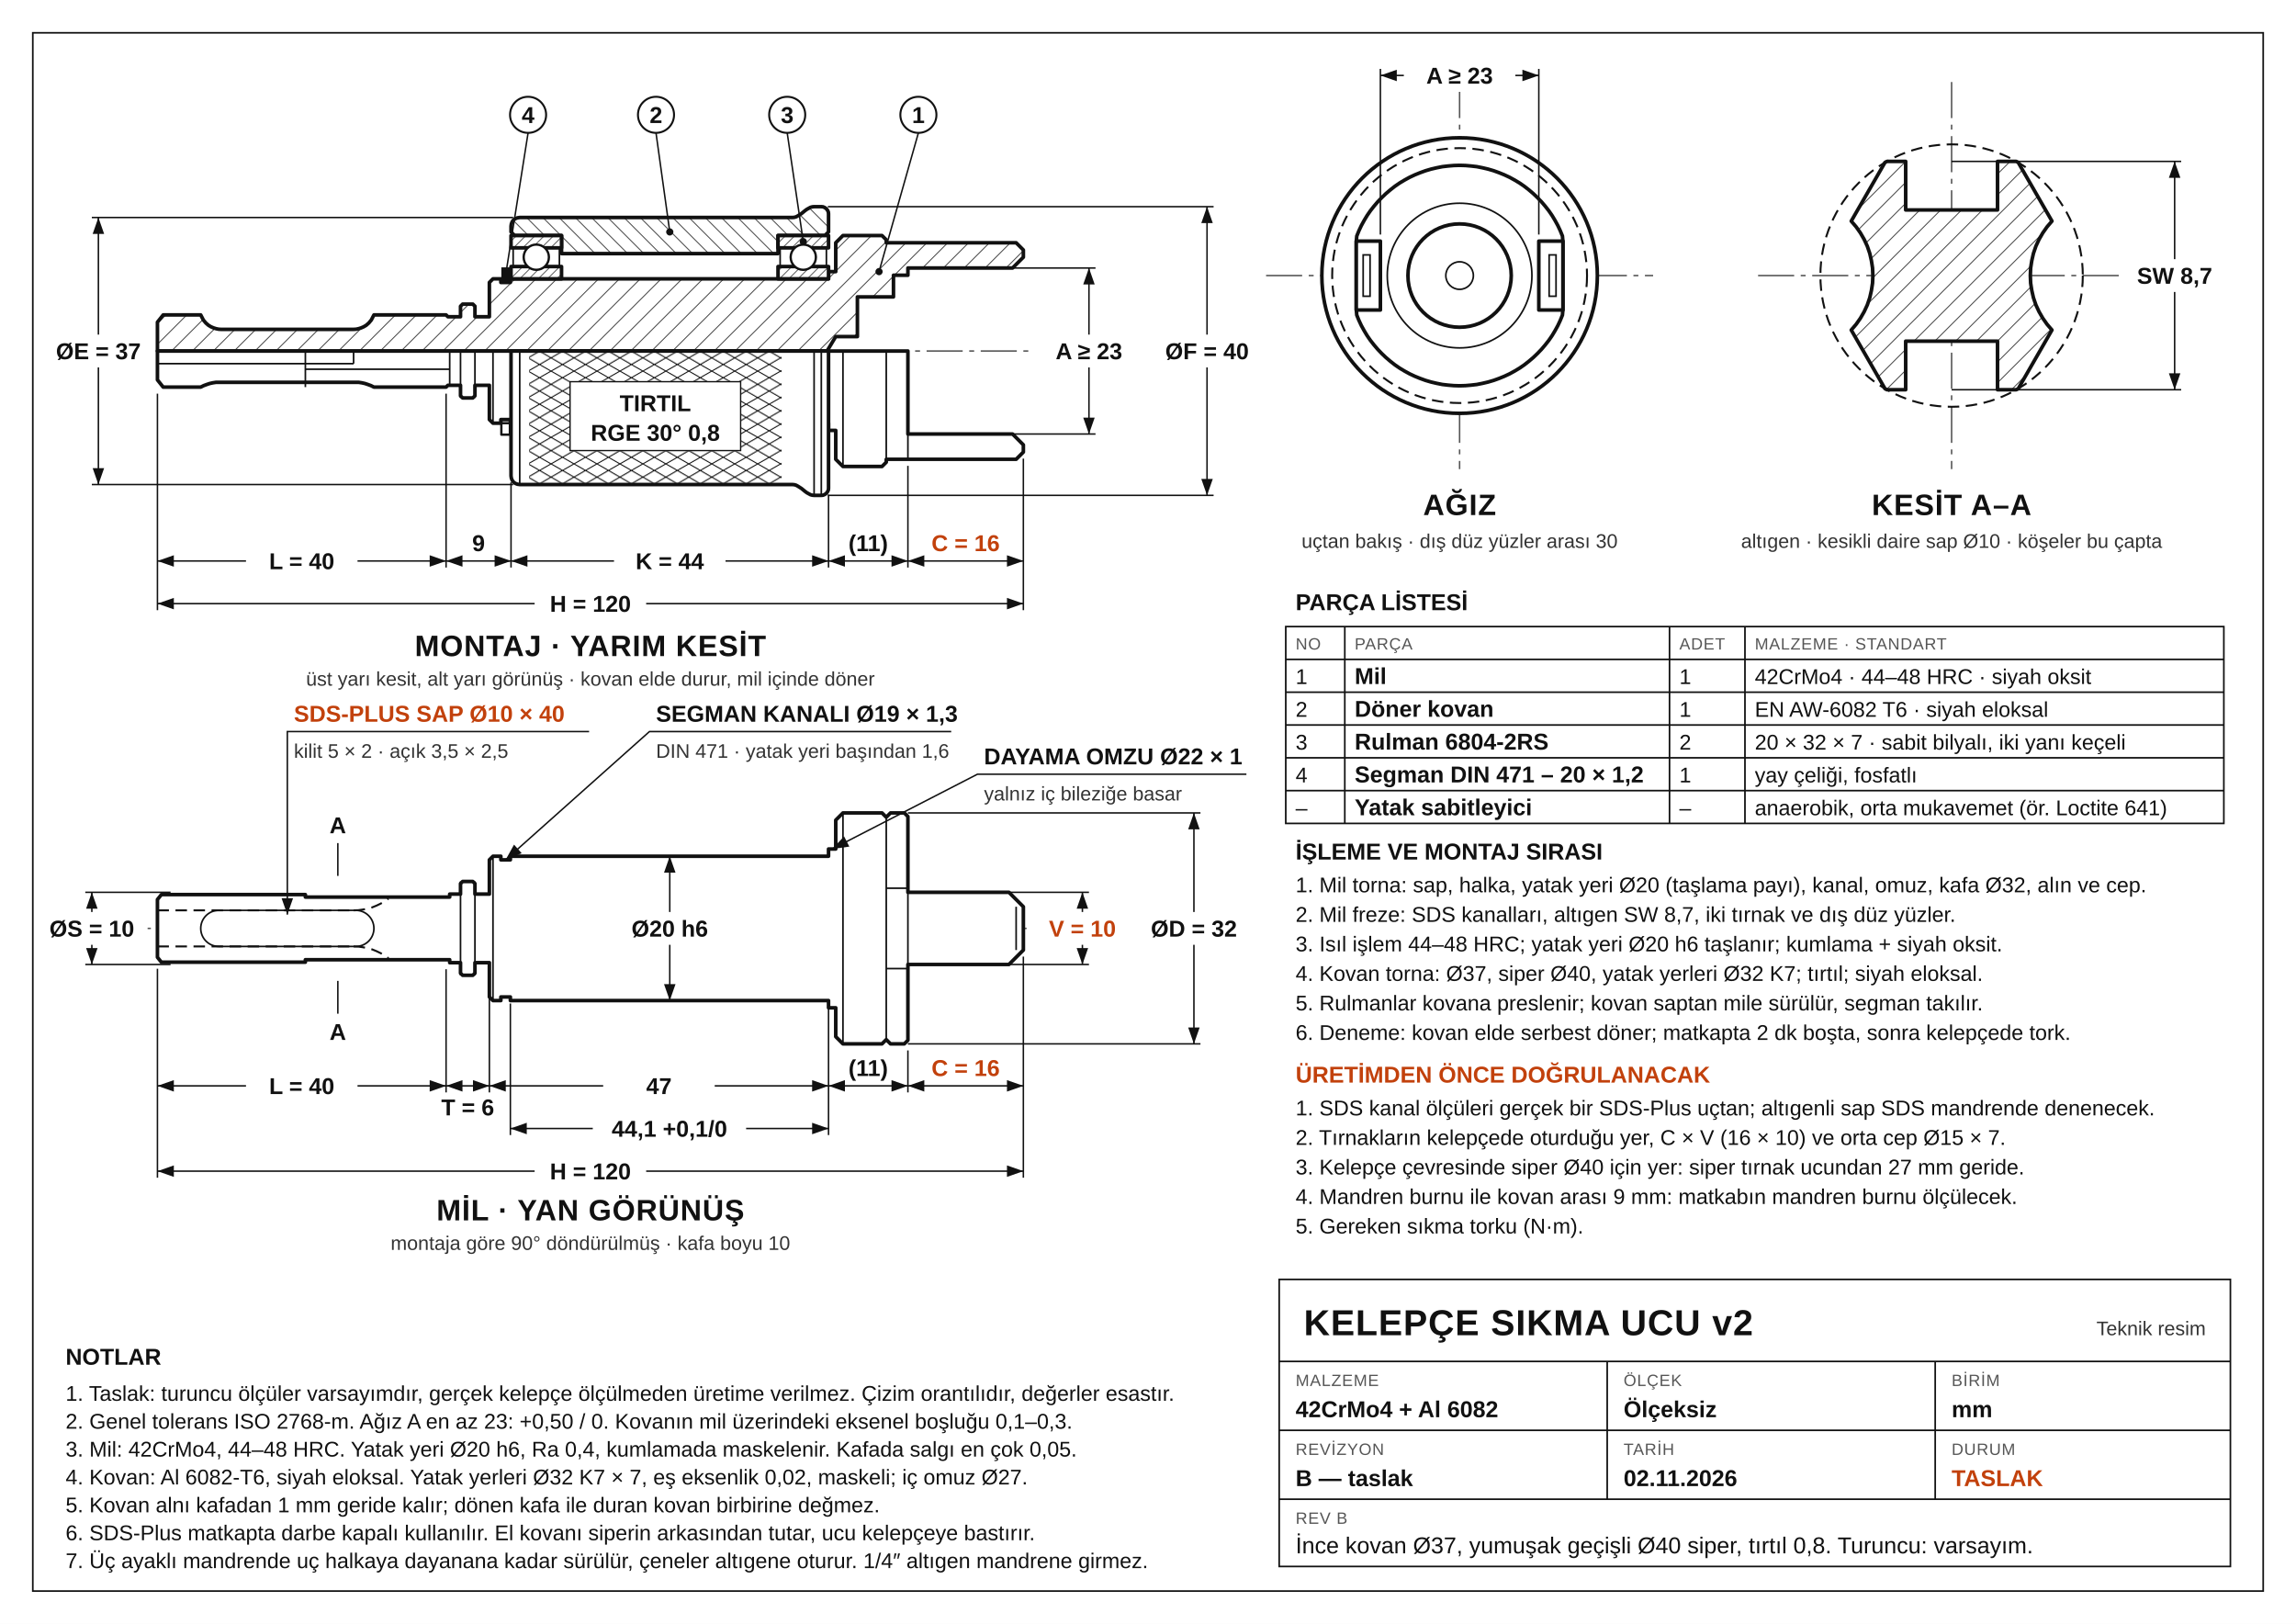
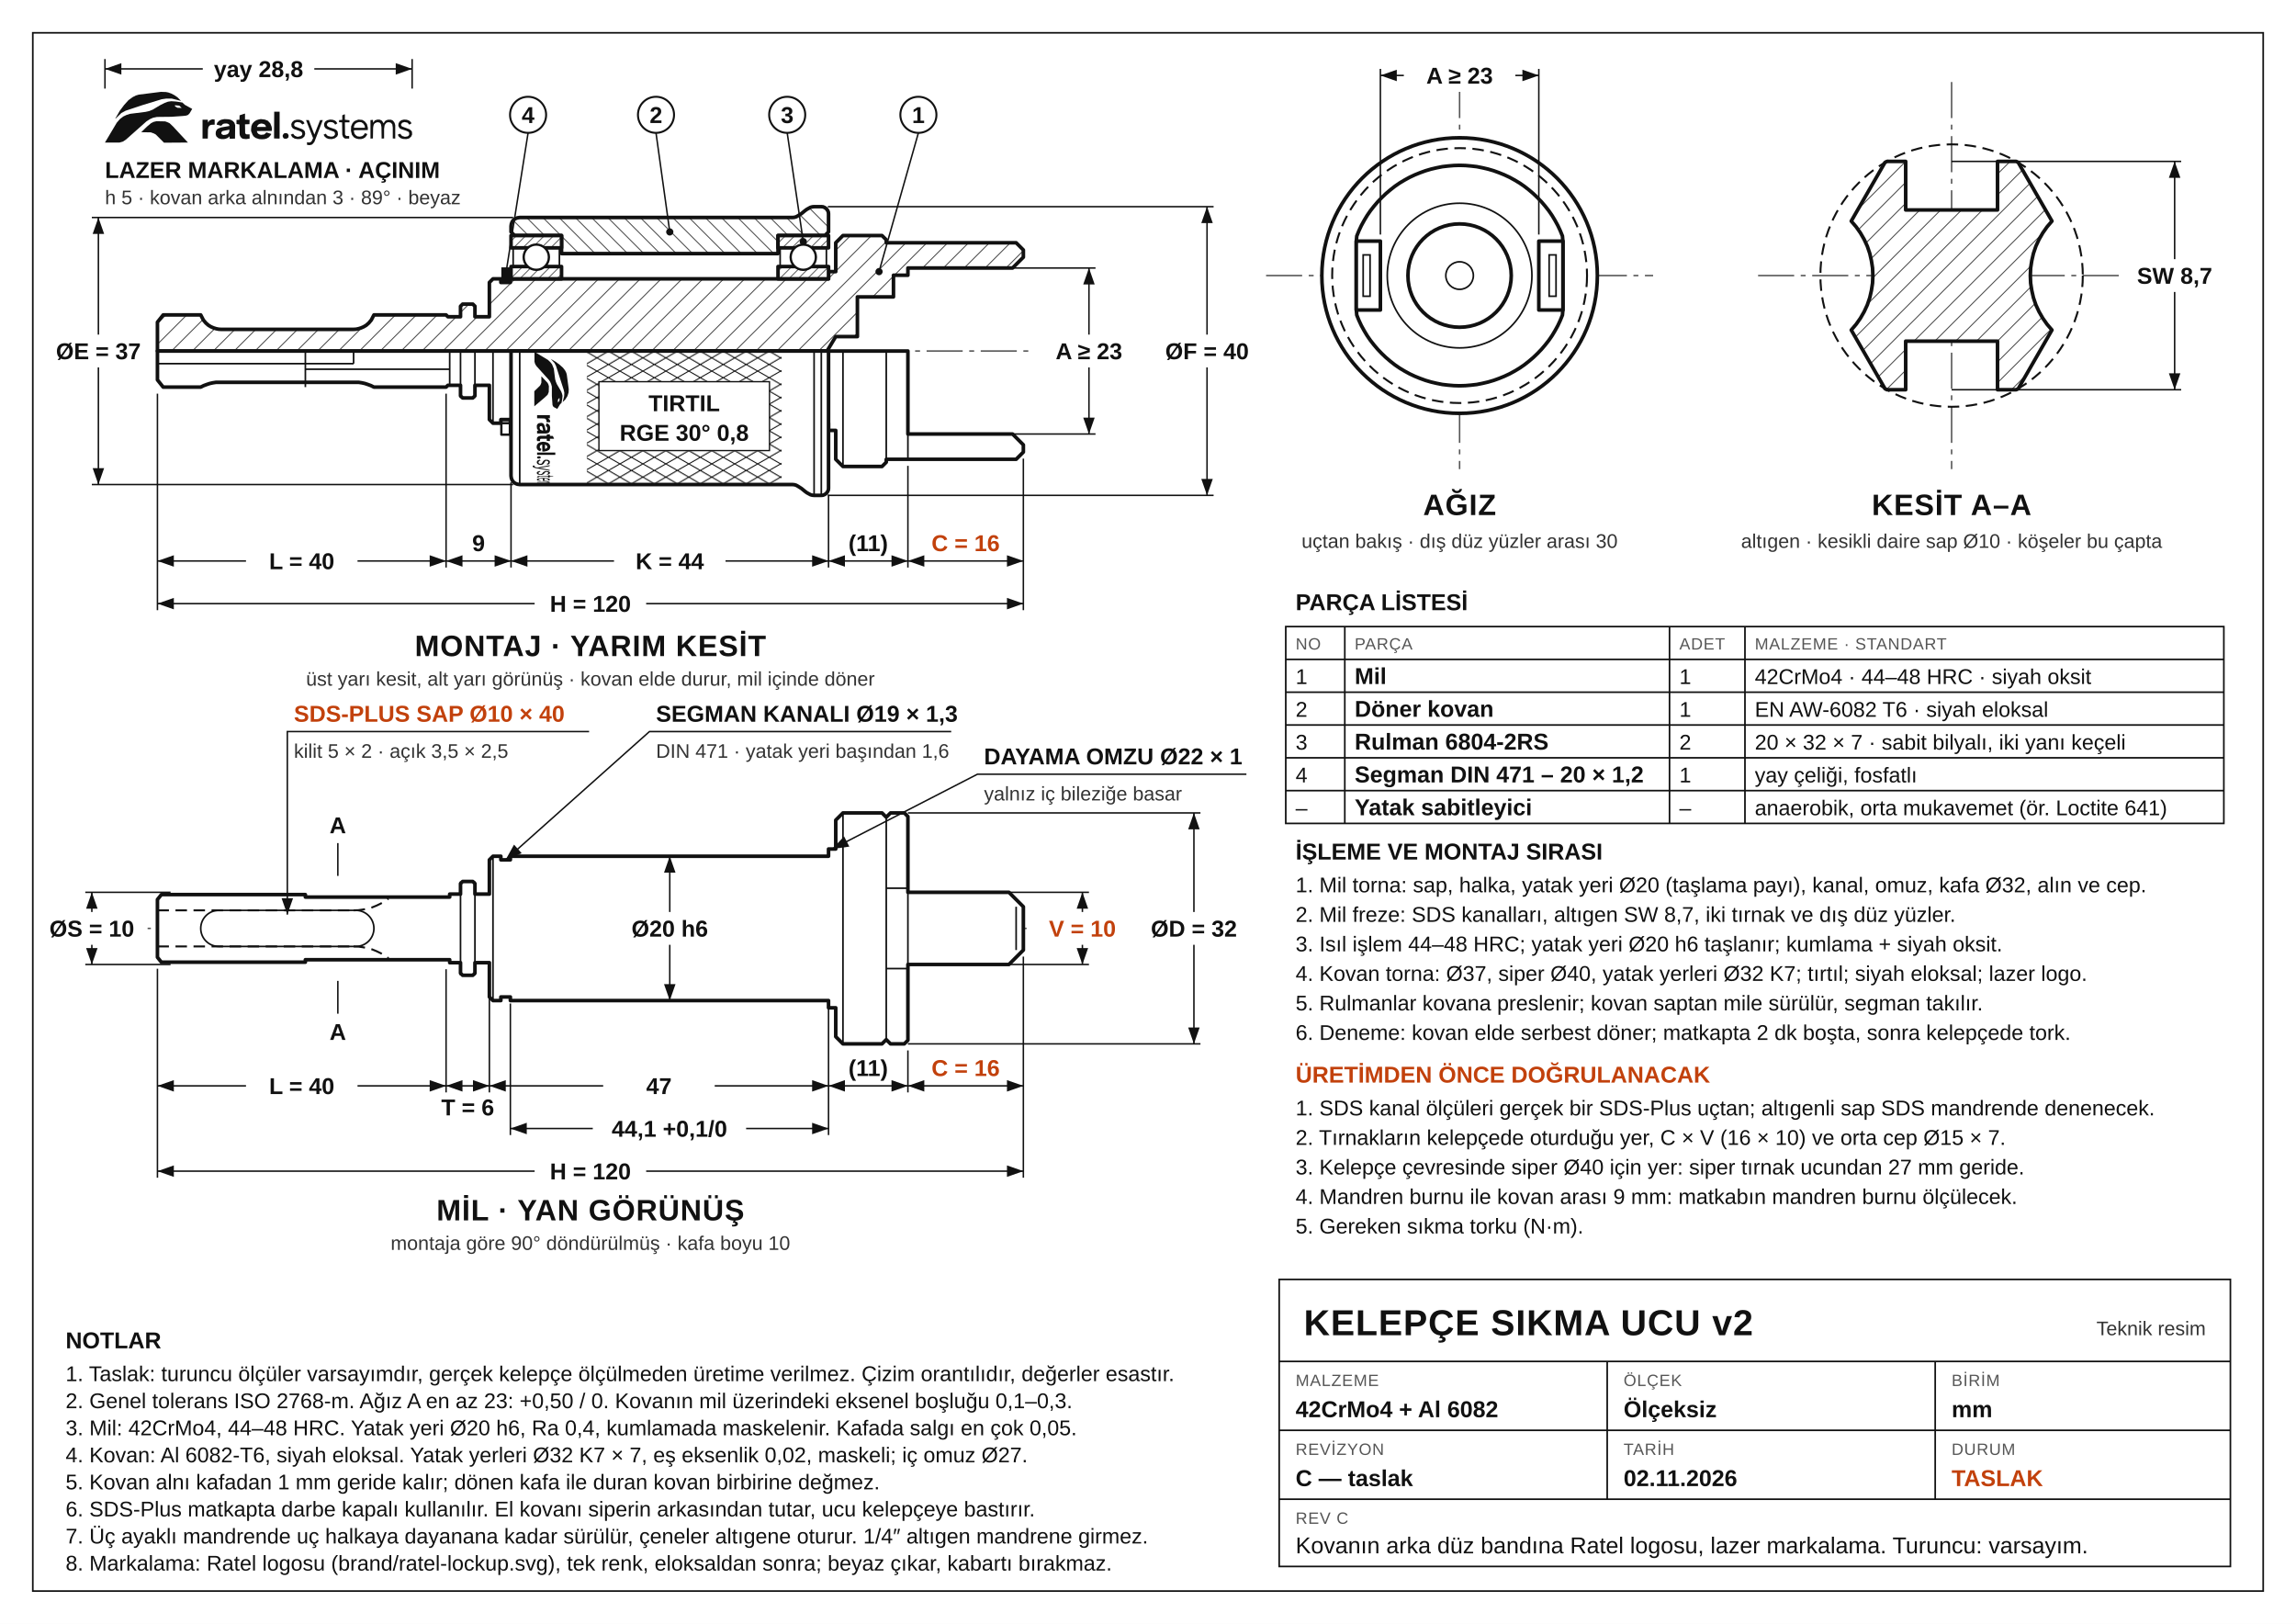
<svg xmlns="http://www.w3.org/2000/svg" viewBox="0 0 1400 990" width="1400" height="990" font-family="Arial, Helvetica, sans-serif">
  <defs>
    <marker id="arr" viewBox="0 0 10 10" refX="10" refY="5" markerWidth="10" markerHeight="10" markerUnits="userSpaceOnUse" orient="auto-start-reverse">
      <path d="M0,1.5 L10,5 L0,8.5 z" fill="#111" />
    </marker>
    <pattern id="h1" width="9" height="9" patternUnits="userSpaceOnUse" patternTransform="rotate(45)">
      <rect width="9" height="9" fill="#fff" />
      <line x1="0" y1="0" x2="0" y2="9" stroke="#111" stroke-width=".8" />
    </pattern>
    <pattern id="h2" width="7" height="7" patternUnits="userSpaceOnUse" patternTransform="rotate(-45)">
      <rect width="7" height="7" fill="#fff" />
      <line x1="0" y1="0" x2="0" y2="7" stroke="#111" stroke-width=".8" />
    </pattern>
    <pattern id="h3" width="4" height="4" patternUnits="userSpaceOnUse" patternTransform="rotate(45)">
      <rect width="4" height="4" fill="#fff" />
      <line x1="0" y1="0" x2="0" y2="4" stroke="#111" stroke-width=".7" />
    </pattern>
    <pattern id="kn" width="14" height="8.08" patternUnits="userSpaceOnUse">
      <path d="M0 0 L14 8.08 M0 8.08 L14 0" stroke="#111" stroke-width=".6" fill="none" />
    </pattern>
    <style>
      .vis{stroke:#111;stroke-width:2.2;stroke-linejoin:round}
      polygon.vis:not([fill]){fill:#fff}
      .thin{fill:none;stroke:#111;stroke-width:1}
      .hid{fill:none;stroke:#111;stroke-width:1.2;stroke-dasharray:7 4}
      .ctr{fill:none;stroke:#555;stroke-width:0.9;stroke-dasharray:22 4 3 4}
      .dim{fill:none;stroke:#111;stroke-width:0.9}
      .dima{fill:none;stroke:#111;stroke-width:0.9;marker-start:url(#arr);marker-end:url(#arr)}
      .lead{fill:none;stroke:#111;stroke-width:0.9;marker-start:url(#arr)}
      .grid{fill:none;stroke:#111;stroke-width:1}
      .t{font-size:14px;fill:#111}
      .tb{font-size:14px;font-weight:700;fill:#111}
      .ts{font-size:12px;fill:#333}
      .tn{font-size:13px;fill:#111}
      .tl{font-size:10px;fill:#555;letter-spacing:.4px}
      .h{font-size:18px;font-weight:700;fill:#111;letter-spacing:.5px}
      .q{fill:#c2410c}
      .bal{fill:#fff;stroke:#111;stroke-width:1.2}
+       .mark{fill:#111;stroke:none}
    </style>
  </defs>
  <rect x="0" y="0" width="1400" height="990" fill="#fff" />
  <rect x="20" y="20" width="1360" height="950" class="grid" stroke-width="1.6" />
  <g>
    <line class="ctr" x1="70" y1="214" x2="646" y2="214" />
    <polygon class="vis" fill="url(#h1)" points="96.0,214.0 96.0,196.4 99.5,192.0 122.4,192.0 124.0,195.1 125.5,196.9 127.1,198.3 128.6,199.2 130.2,199.9 131.8,200.4 133.3,200.7 134.9,200.8 215.5,200.8 217.1,200.7 218.6,200.4 220.2,199.9 221.8,199.2 223.3,198.3 224.9,196.9 226.4,195.1 228.0,192.0 272.0,192.0 273.1,193.1 280.8,193.1 280.8,186.7 282.1,185.4 288.3,185.4 289.6,186.7 289.6,193.1 298.4,193.1 298.4,172.2 300.6,170.0 305.4,170.0 305.4,172.2 311.2,172.2 311.2,170.0 505.2,170.0 505.2,165.6 509.6,165.6 509.6,148.0 514.0,143.6 537.8,143.6 540.4,146.2 540.4,148.0 619.6,148.0 624.0,152.4 624.0,156.8 617.4,163.4 553.6,163.4 553.6,167.8 544.8,167.8 544.8,181.0 522.8,181.0 522.8,205.2 509.6,205.2 504.3,214.0" />
    <polygon class="vis" fill="url(#h2)" points="311.6,141.4 311.6,137.9 311.8,136.5 312.3,135.2 313.1,134.1 314.2,133.3 315.5,132.8 316.9,132.6 483.2,132.6 484.3,132.5 485.4,132.2 486.5,131.6 487.6,130.9 488.7,130.2 489.8,129.3 490.9,128.4 492.0,127.6 493.1,127.0 494.2,126.4 495.3,126.1 496.4,126.0 500.8,126.0 501.9,126.1 503.0,126.6 503.9,127.3 504.6,128.2 505.1,129.3 505.2,130.4 505.2,141.4 503.0,143.6 474.4,143.6 474.4,154.6 342.4,154.6 342.4,143.6 313.8,143.6" />
    <polygon class="vis" fill="url(#h3)" points="311.6,170.0 311.6,162.5 342.4,162.5 342.4,170.0" />
    <polygon class="vis" fill="url(#h3)" points="311.6,151.1 311.6,143.6 342.4,143.6 342.4,151.1" />
    <circle class="vis" style="fill:#fff;stroke-width:1.4" cx="327" cy="156.8" r="7.7" />
    <line class="thin" x1="312.9" y1="162.5" x2="312.9" y2="151.1" />
    <line class="thin" x1="341.1" y1="162.5" x2="341.1" y2="151.1" />
    <polygon class="vis" fill="url(#h3)" points="474.4,170.0 474.4,162.5 505.2,162.5 505.2,170.0" />
    <polygon class="vis" fill="url(#h3)" points="474.4,151.1 474.4,143.6 505.2,143.6 505.2,151.1" />
    <circle class="vis" style="fill:#fff;stroke-width:1.4" cx="489.8" cy="156.8" r="7.7" />
    <line class="thin" x1="475.7" y1="162.5" x2="475.7" y2="151.1" />
    <line class="thin" x1="503.9" y1="162.5" x2="503.9" y2="151.1" />
    <polygon fill="#111" points="305.7,172.2 305.7,163.0 310.9,163.0 310.9,172.2" />
    <polygon class="vis" points="96.0,214.0 96.0,231.6 99.5,236.0 122.4,236.0 124.2,235.1 126.1,234.4 127.9,233.8 129.7,233.4 131.6,233.1 133.4,233.1 217.0,233.1 218.8,233.1 220.7,233.4 222.5,233.8 224.3,234.4 226.2,235.1 228.0,236.0 272.0,236.0 273.1,234.9 280.8,234.9 280.8,241.3 282.1,242.6 288.3,242.6 289.6,241.3 289.6,234.9 298.4,234.9 298.4,255.8 300.6,258.0 305.4,258.0 305.4,255.8 311.2,255.8 311.2,258.0 505.2,258.0 505.2,262.4 509.6,262.4 509.6,280.0 514.0,284.4 537.8,284.4 540.4,281.8 540.4,280.0 619.6,280.0 624.0,275.6 624.0,271.2 617.4,264.6 553.6,264.6 553.6,214.0" />
    <line class="thin" x1="96" y1="221.7" x2="215.6" y2="221.7" />
    <line class="thin" x1="215.6" y1="214" x2="215.6" y2="221.7" />
    <line class="thin" x1="186.2" y1="225.1" x2="274.2" y2="225.1" />
    <line class="thin" x1="186.2" y1="214" x2="186.2" y2="236" />
    <line class="thin" x1="274.2" y1="214" x2="274.2" y2="234.9" />
    <line class="thin" x1="280.8" y1="214" x2="280.8" y2="242.6" />
    <line class="thin" x1="289.6" y1="214" x2="289.6" y2="242.6" />
    <line class="thin" x1="300.6" y1="214" x2="300.6" y2="258" />
    <line class="thin" x1="514" y1="214" x2="514" y2="284.4" />
    <line class="thin" x1="540.4" y1="214" x2="540.4" y2="281.8" />
    <line class="thin" x1="553.6" y1="264.6" x2="553.6" y2="280" />
    <polygon class="vis" points="311.6,214.0 311.6,290.1 311.8,291.5 312.3,292.8 313.1,293.9 314.2,294.7 315.5,295.2 316.9,295.4 483.2,295.4 484.3,295.5 485.4,295.8 486.5,296.4 487.6,297.1 488.7,297.8 489.8,298.7 490.9,299.6 492.0,300.4 493.1,301.0 494.2,301.6 495.3,301.9 496.4,302.0 500.8,302.0 501.9,301.9 503.0,301.4 503.9,300.7 504.6,299.8 505.1,298.7 505.2,297.6 505.2,214.0" />
-     <rect x="322.6" y="214" width="154.0" height="81.4" fill="url(#kn)" />
+     <rect x="357.8" y="214" width="118.8" height="81.4" fill="url(#kn)" />
+     <path class="mark" fill-rule="evenodd" d="M343.0 241.3 342.7 240.0 342.2 238.7 339.5 234.1 338.9 232.6 338.5 231.2 337.7 224.8 336.6 222.1 335.5 220.7 334.1 219.4 325.9 214.5 325.9 220.5 326.3 221.9 327.1 223.2 334.6 231.5 335.5 232.8 336.1 234.2 336.5 235.7 336.5 241.4 336.8 245.5 336.9 246.9 337.2 247.7 337.9 248.3 339.8 249.3 341.5 246.5 342.4 245.6 342.8 243.3 343.0 241.3ZM341.2 242.8 341.1 242.7 340.7 243.0 340.2 243.7 340.2 245.4 341.1 244.4 341.2 242.8ZM334.7 235.5 334.4 234.4 333.9 233.4 330.1 229.4 330.1 233.3 329.6 234.6 329.2 235.2 325.8 238.5 325.8 247.7 331.5 242.9 333.9 240.7 334.6 239.0 334.7 235.5Z" />
+     <path class="mark" fill-rule="evenodd" d="M346.8 237.3 345.6 228.4 345.3 227.3 344.6 225.9 343.3 224.2 341.3 222.4 338.9 220.6 335.8 218.8 338.1 221.3 339.0 223.0 343.7 237.6 344.1 239.4 344.0 241.5 343.1 245.1 344.6 243.7 346.0 241.5 346.7 239.3 346.8 237.3Z" />
+     <path class="mark" fill-rule="evenodd" d="M338.6 275.9 327.5 275.9 327.5 277.3 338.6 277.3 338.6 275.9ZM337.8 267.3 337.1 265.8 335.3 265.7 335.3 264.8 333.5 264.8 333.3 265.7 329.5 265.7 328.2 266.1 327.5 266.8 327.3 267.8 327.5 268.9 329.3 268.9 329.3 267.9 329.7 267.5 333.4 267.5 333.4 268.8 335.2 268.9 335.3 268.8 335.3 267.5 337.8 267.5 337.8 267.3ZM337.5 290.5 337.1 290.2 335.2 290.1 335.2 289.7 334.3 289.7 334.2 290.1 328.4 290.2 327.6 290.5 327.4 291.0 327.5 291.1 328.5 291.1 328.6 290.7 329.3 290.5 334.1 290.5 334.2 291.1 335.1 291.2 335.3 290.5 337.5 290.5ZM335.5 260.8 335.3 259.7 334.8 258.9 334.0 258.3 333.2 258.1 332.8 259.7 333.6 260.4 333.7 261.6 333.4 262.3 332.7 262.4 332.1 259.6 331.5 258.4 330.9 258.0 330.1 257.8 328.5 258.0 327.6 258.7 327.3 259.6 327.4 261.2 327.9 262.0 328.4 262.5 327.5 262.6 327.5 264.3 333.0 264.3 334.2 264.0 334.8 263.6 335.3 262.8 335.5 260.8ZM335.6 272.2 335.1 270.9 334.1 270.0 332.7 269.5 331.0 269.3 329.4 269.6 328.1 270.3 327.4 271.3 327.2 272.5 327.3 273.3 327.7 274.1 328.4 274.7 329.4 275.1 330.1 273.8 329.2 273.1 329.2 272.0 329.7 271.3 330.6 271.0 330.7 275.3 331.8 275.3 333.6 274.9 334.9 274.2 335.4 273.3 335.6 272.2ZM335.5 256.6 335.0 255.7 334.1 255.1 335.3 255.0 335.3 253.1 327.5 253.1 327.5 255.0 331.3 255.1 332.3 255.2 332.8 255.6 333.2 256.2 333.3 257.4 335.4 257.4 335.5 256.6ZM335.4 294.0 334.1 293.7 335.2 293.7 335.1 293.5 327.5 293.5 327.5 293.7 332.8 293.7 334.3 294.0 334.1 294.2 333.3 294.3 327.5 294.3 327.5 294.5 332.7 294.5 334.3 294.8 333.3 294.9 327.5 295.0 334.9 295.0 335.3 294.9 335.3 294.7 333.8 294.5 335.1 294.3 335.4 294.0ZM335.4 288.2 335.1 287.7 334.3 287.3 332.6 287.2 331.4 287.7 330.4 288.9 329.3 289.1 328.6 288.9 328.3 288.4 328.6 287.9 329.5 287.5 329.1 287.1 327.7 287.6 327.4 287.9 327.3 288.4 327.5 288.9 328.1 289.3 329.2 289.5 330.4 289.5 331.4 289.1 332.6 287.8 333.6 287.7 334.1 287.9 334.3 288.2 334.2 288.7 333.3 289.1 333.8 289.4 335.0 289.0 335.4 288.2ZM335.3 281.5 335.0 280.9 334.3 280.4 333.4 280.3 332.4 280.3 331.4 280.9 330.3 282.6 329.2 282.8 328.5 282.4 328.3 281.8 328.7 281.1 329.6 280.7 329.1 280.2 327.7 280.8 327.4 281.3 327.3 282.0 327.6 282.7 328.3 283.2 329.4 283.4 330.4 283.4 331.4 282.8 332.5 281.1 333.0 280.9 333.6 281.0 334.1 281.2 334.4 281.7 334.2 282.4 333.3 282.8 333.8 283.3 334.6 283.0 335.1 282.6 335.3 281.5ZM335.3 292.2 334.7 291.8 333.8 291.5 330.7 291.3 328.1 291.7 327.4 292.1 327.3 292.4 327.8 292.9 329.4 293.2 329.7 292.9 328.5 292.7 328.3 292.4 328.5 292.1 329.5 291.8 331.0 291.7 331.0 293.2 332.1 293.2 334.6 292.9 335.2 292.7 335.3 292.2ZM335.3 295.3 332.9 295.2 328.7 295.4 328.4 295.3 329.5 295.2 329.1 295.1 327.3 295.3 335.3 295.3ZM335.2 286.5 329.2 285.3 335.1 284.2 335.2 283.6 327.7 285.1 326.1 284.6 325.9 284.3 326.0 283.8 324.9 283.9 324.8 284.3 325.0 284.8 326.2 285.3 335.1 287.0 335.2 286.5ZM334.4 292.3 333.5 291.9 332.0 291.7 332.0 292.9 333.7 292.8 334.3 292.6 334.4 292.3ZM333.7 272.3 333.3 271.5 332.3 271.1 332.3 273.7 333.4 273.3 333.7 272.7 333.7 272.3ZM331.2 262.3 330.6 260.1 330.0 259.7 329.3 259.9 329.0 260.6 329.3 261.8 330.2 262.3 331.0 262.5 331.2 262.3Z" />
+     <path class="mark" fill-rule="evenodd" d="M329.8 278.7 329.2 278.2 328.3 278.2 327.6 278.5 327.4 279.0 327.9 279.5 328.8 279.6 329.6 279.3 329.8 278.7Z" />
    <line class="thin" x1="316.9" y1="214" x2="316.9" y2="295.4" />
    <line class="thin" x1="496.4" y1="214" x2="496.4" y2="302" />
    <line class="thin" x1="500.8" y1="214" x2="500.8" y2="302" />
    <polygon class="vis" style="fill:#fff;stroke-width:1.4" points="305.7,258.0 305.7,265.0 310.9,265.0 310.9,258.0" />
+     <path class="mark" fill-rule="evenodd" d="M104.4 61.7 102.4 62.0 100.3 62.8 97.7 64.1 93.2 66.8 91.0 67.7 88.8 68.2 79.3 69.4 77.1 70.1 75.2 71.0 73.1 72.6 71.2 74.8 64.0 86.9 72.9 86.9 75.0 86.3 76.8 85.1 89.3 74.0 91.3 72.7 93.3 71.8 95.7 71.3 104.5 71.2 111.6 70.7 113.4 70.5 114.6 70.1 115.6 69.1 117.2 66.4 112.7 63.9 111.2 62.5 107.4 61.9 104.4 61.7ZM106.8 64.2 106.5 64.4 107.0 65.0 108.2 65.7 110.8 65.8 109.3 64.4 106.8 64.2ZM95.4 73.9 93.7 74.3 92.1 75.1 89.6 77.2 86.1 80.6 92.0 80.7 93.9 81.4 95.0 82.0 100.0 87.0 114.6 86.9 105.5 77.1 103.4 75.1 102.1 74.5 100.7 74.0 95.4 73.9Z" />
+     <path class="mark" fill-rule="evenodd" d="M98.1 56.0 84.6 57.7 82.9 58.2 80.9 59.2 78.3 61.1 75.6 64.1 73.0 67.6 70.3 72.3 70.5 72.3 74.0 68.9 76.6 67.5 86.8 64.1 98.6 60.5 101.4 60.1 104.7 60.1 110.4 61.5 108.2 59.3 106.3 58.0 104.6 57.1 102.7 56.4 101.2 56.1 98.1 56.0Z" />
+     <path class="mark" fill-rule="evenodd" d="M167.2 68.1 167.1 84.4 170.3 84.5 170.5 84.4 170.5 68.1 167.2 68.1ZM149.1 69.3 146.1 70.3 146.0 73.0 144.2 73.1 144.2 75.6 146.0 75.9 146.1 81.6 146.2 82.4 146.7 83.5 147.4 84.2 148.1 84.6 150.1 84.8 152.2 84.5 152.2 81.9 150.3 81.9 149.8 81.6 149.5 81.2 149.4 75.8 152.1 75.7 152.2 73.2 152.1 73.0 149.4 72.9 149.4 69.3 149.1 69.3ZM210.0 69.7 208.7 70.3 208.7 73.1 206.8 73.2 206.7 74.5 208.6 74.6 208.7 82.1 209.2 83.5 209.8 84.1 210.5 84.5 212.9 84.5 212.9 82.9 211.1 82.9 210.4 82.1 210.3 74.8 210.4 74.6 213.1 74.6 213.1 73.3 210.3 73.0 210.3 69.8 210.0 69.7ZM136.8 72.6 134.9 73.0 133.5 73.7 132.4 74.9 132.1 76.0 134.9 76.7 135.6 75.9 136.1 75.5 137.1 75.3 138.4 75.3 139.5 75.7 139.8 76.3 139.9 76.8 134.8 77.7 132.8 78.5 132.1 79.2 131.6 80.3 131.5 81.8 131.9 83.1 133.2 84.3 135.0 84.8 136.5 84.8 137.6 84.6 139.0 84.0 139.9 83.1 140.1 84.6 143.3 84.5 143.4 76.3 142.9 74.8 141.9 73.7 140.6 73.0 139.1 72.7 136.8 72.6ZM159.0 72.6 157.5 72.9 156.3 73.3 155.2 74.0 154.4 74.8 153.8 75.6 153.3 76.9 153.1 78.8 153.1 79.9 154.0 82.2 154.7 83.2 155.9 84.1 158.0 84.8 159.7 84.9 161.3 84.8 162.7 84.4 163.9 83.7 164.9 82.6 165.4 81.8 165.3 81.6 162.4 80.7 161.8 81.4 161.0 82.0 159.1 82.2 158.1 81.9 157.4 81.5 156.9 80.8 156.6 79.9 165.7 79.8 165.8 78.4 165.6 77.2 164.8 75.2 163.3 73.6 161.5 72.9 159.0 72.6ZM129.5 72.7 127.8 73.4 126.9 74.7 126.7 73.0 123.5 73.0 123.5 84.5 126.7 84.5 126.8 78.9 127.1 77.5 127.7 76.6 128.7 76.1 130.9 76.0 130.9 72.9 129.5 72.7ZM230.1 72.9 228.6 73.4 227.5 74.8 227.4 73.1 225.9 73.2 225.9 84.5 227.4 84.4 227.5 78.0 227.7 76.7 228.0 75.8 228.6 75.1 230.0 74.5 231.4 74.7 232.1 75.4 232.3 75.9 232.6 77.5 232.7 84.5 234.2 84.4 234.2 78.6 234.5 76.5 234.9 75.7 235.5 75.0 236.2 74.6 237.1 74.5 238.3 74.8 239.2 75.8 239.5 77.8 239.5 84.4 241.0 84.5 241.0 76.3 240.6 74.9 239.9 73.9 239.4 73.4 238.4 73.0 236.5 73.0 235.4 73.4 234.8 73.8 233.9 75.2 233.1 73.9 232.6 73.4 231.4 72.9 230.1 72.9ZM201.2 72.9 199.5 73.3 198.2 74.2 197.6 75.5 197.7 76.9 198.3 78.0 199.3 78.7 203.7 80.3 204.2 81.0 204.3 81.9 203.7 82.8 202.9 83.2 201.7 83.3 200.0 82.9 199.3 82.4 198.7 81.5 197.3 82.1 198.0 83.3 199.1 84.2 200.4 84.7 202.4 84.8 204.2 84.3 205.6 83.2 206.1 82.0 205.9 80.3 205.4 79.5 204.4 78.8 200.9 77.6 199.8 77.0 199.3 76.2 199.4 75.6 199.9 74.8 201.1 74.4 202.4 74.5 203.1 74.7 203.8 75.2 204.4 76.0 205.7 75.2 204.9 74.0 204.0 73.4 202.8 73.0 201.2 72.9ZM180.8 73.0 179.3 73.4 178.1 74.5 177.6 75.7 177.8 77.2 178.5 78.2 179.3 78.7 182.8 79.9 183.8 80.4 184.3 81.1 184.3 82.0 183.9 82.6 183.3 83.0 181.5 83.4 180.8 83.2 179.7 82.7 178.7 81.5 177.3 82.1 178.2 83.6 179.7 84.5 181.5 84.8 183.2 84.7 184.5 84.2 185.6 83.2 186.1 81.7 185.9 80.3 185.5 79.6 184.4 78.8 179.9 77.1 179.4 76.5 179.4 75.5 180.1 74.7 181.3 74.4 183.1 74.7 184.4 75.9 185.7 75.2 184.9 74.0 183.7 73.3 182.5 73.0 180.8 73.0ZM218.5 72.9 216.6 73.6 215.7 74.2 214.9 75.2 214.1 77.0 214.0 79.8 214.6 82.2 215.7 83.6 216.6 84.2 217.7 84.6 218.8 84.8 220.2 84.8 221.6 84.4 222.7 83.7 223.5 82.7 224.0 81.7 222.5 81.2 221.8 82.3 220.8 83.0 219.4 83.3 217.9 83.1 217.0 82.5 216.2 81.6 215.8 80.2 215.8 79.4 224.2 79.3 224.3 79.2 224.3 77.8 223.7 75.6 222.4 74.0 220.9 73.1 218.5 72.9ZM246.3 72.9 244.7 73.3 243.6 74.2 243.0 75.3 242.9 76.5 243.1 77.2 243.7 78.2 244.6 78.7 247.9 79.8 249.1 80.4 249.5 81.0 249.5 82.1 249.2 82.6 248.6 83.1 246.9 83.4 245.2 82.9 244.0 81.5 242.7 82.0 242.6 82.2 243.1 83.2 244.3 84.2 245.7 84.7 247.8 84.8 249.4 84.4 250.7 83.3 251.3 82.0 251.2 80.4 250.8 79.7 249.7 78.8 245.1 77.1 244.6 76.4 244.6 75.7 245.3 74.8 246.7 74.4 248.5 74.8 249.6 76.0 250.9 75.2 250.5 74.4 249.4 73.5 248.0 73.0 246.3 72.9ZM195.2 73.2 191.7 82.0 188.3 73.2 186.6 73.2 190.9 84.2 190.2 85.8 189.5 86.6 188.5 86.9 187.2 86.7 187.2 88.3 188.7 88.5 190.1 88.2 190.8 87.6 191.7 86.5 196.8 73.3 196.8 73.2 195.2 73.2ZM218.9 74.4 217.6 74.8 216.5 75.6 215.9 76.8 215.8 77.9 222.5 77.9 222.4 76.7 221.5 75.3 220.3 74.5 218.9 74.4ZM159.2 75.3 158.1 75.6 157.5 76.0 156.9 76.8 156.7 77.4 162.2 77.4 161.9 76.5 161.3 75.8 160.1 75.4 159.2 75.3ZM139.7 79.1 135.7 79.9 135.0 80.6 135.0 81.5 135.5 82.0 136.2 82.3 137.4 82.2 138.5 81.9 139.3 81.3 139.7 80.6 139.9 79.4 139.9 79.1 139.7 79.1Z" />
+     <path class="mark" fill-rule="evenodd" d="M173.7 81.2 173.1 81.4 172.6 82.1 172.4 82.4 172.4 83.3 172.8 84.1 173.3 84.5 174.6 84.6 175.7 84.0 175.9 83.5 176.0 82.6 175.6 81.7 175.2 81.4 174.7 81.2 173.7 81.2Z" />
+     <line class="dim" x1="64" y1="54" x2="64" y2="36" />
+     <line class="dim" x1="251.3" y1="54" x2="251.3" y2="36" />
+     <line class="dima" x1="64" y1="42" x2="251.3" y2="42" />
+     <rect x="123.65" y="32" width="68" height="20" fill="#fff" />
+     <text class="tb" x="157.65" y="47" text-anchor="middle">yay 28,8</text>
+     <text class="tb" x="64" y="108.5">LAZER MARKALAMA · AÇINIM</text>
+     <text class="ts" x="64" y="124.5">h 5 · kovan arka alnından 3 · 89° · beyaz</text>
    <line class="dim" x1="322" y1="81" x2="308.3" y2="167.8" />
    <circle cx="308.3" cy="167.8" r="2.2" fill="#111" />
    <circle class="bal" cx="322" cy="70" r="11" />
    <text class="tb" x="322" y="75" text-anchor="middle">4</text>
    <line class="dim" x1="400" y1="81" x2="408.4" y2="141.4" />
    <circle cx="408.4" cy="141.4" r="2.2" fill="#111" />
    <circle class="bal" cx="400" cy="70" r="11" />
    <text class="tb" x="400" y="75" text-anchor="middle">2</text>
    <line class="dim" x1="480" y1="81" x2="489.8" y2="147.3" />
    <circle cx="489.8" cy="147.3" r="2.2" fill="#111" />
    <circle class="bal" cx="480" cy="70" r="11" />
    <text class="tb" x="480" y="75" text-anchor="middle">3</text>
    <line class="dim" x1="560" y1="81" x2="536" y2="165.6" />
    <circle cx="536" cy="165.6" r="2.2" fill="#111" />
    <circle class="bal" cx="560" cy="70" r="11" />
    <text class="tb" x="560" y="75" text-anchor="middle">1</text>
-     <rect x="347.6" y="232.7" width="104" height="42" fill="#fff" stroke="#111" stroke-width=".8" />
-     <text class="tb" x="399.6" y="250.7" text-anchor="middle">TIRTIL</text>
-     <text class="tb" x="399.6" y="268.7" text-anchor="middle">RGE 30° 0,8</text>
+     <rect x="365.2" y="232.7" width="104" height="42" fill="#fff" stroke="#111" stroke-width=".8" />
+     <text class="tb" x="417.2" y="250.7" text-anchor="middle">TIRTIL</text>
+     <text class="tb" x="417.2" y="268.7" text-anchor="middle">RGE 30° 0,8</text>
    <line class="dim" x1="96" y1="240" x2="96" y2="372" />
    <line class="dim" x1="272" y1="240" x2="272" y2="346" />
    <line class="dim" x1="311.6" y1="294.1" x2="311.6" y2="346" />
    <line class="dim" x1="505.2" y1="301.6" x2="505.2" y2="346" />
    <line class="dim" x1="553.6" y1="284" x2="553.6" y2="346" />
    <line class="dim" x1="624" y1="279.6" x2="624" y2="372" />
    <line class="dim" x1="617.4" y1="163.4" x2="668" y2="163.4" />
    <line class="dim" x1="617.4" y1="264.6" x2="668" y2="264.6" />
    <line class="dim" x1="504.8" y1="126" x2="740" y2="126" />
    <line class="dim" x1="504.8" y1="302" x2="740" y2="302" />
    <line class="dim" x1="312.9" y1="132.6" x2="56" y2="132.6" />
    <line class="dim" x1="312.9" y1="295.4" x2="56" y2="295.4" />
    <line class="dima" x1="96" y1="342" x2="272" y2="342" />
    <rect x="150" y="332" width="68" height="20" fill="#fff" />
    <text class="tb" x="184" y="347" text-anchor="middle">L = 40</text>
    <line class="dima" x1="272" y1="342" x2="311.6" y2="342" />
    <text class="tb" x="291.8" y="336" text-anchor="middle">9</text>
    <line class="dima" x1="311.6" y1="342" x2="505.2" y2="342" />
    <rect x="374.4" y="332" width="68" height="20" fill="#fff" />
    <text class="tb" x="408.4" y="347" text-anchor="middle">K = 44</text>
    <line class="dima" x1="505.2" y1="342" x2="553.6" y2="342" />
    <text class="tb" x="529.4" y="336" text-anchor="middle">(11)</text>
    <line class="dima" x1="553.6" y1="342" x2="624" y2="342" />
    <text class="tb q" x="588.8" y="336" text-anchor="middle">C = 16</text>
    <line class="dima" x1="96" y1="368" x2="624" y2="368" />
    <rect x="326" y="358" width="68" height="20" fill="#fff" />
    <text class="tb" x="360" y="373" text-anchor="middle">H = 120</text>
    <line class="dima" x1="664" y1="163.4" x2="664" y2="264.6" />
    <rect x="630" y="204" width="68" height="20" fill="#fff" />
    <text class="tb" x="664" y="219" text-anchor="middle">A ≥ 23</text>
    <line class="dima" x1="736" y1="126" x2="736" y2="302" />
    <rect x="702" y="204" width="68" height="20" fill="#fff" />
    <text class="tb" x="736" y="219" text-anchor="middle">ØF = 40</text>
    <line class="dima" x1="60" y1="132.6" x2="60" y2="295.4" />
    <rect x="26" y="204" width="68" height="20" fill="#fff" />
    <text class="tb" x="60" y="219" text-anchor="middle">ØE = 37</text>
    <text class="h" x="360" y="400" text-anchor="middle">MONTAJ · YARIM KESİT</text>
    <text class="ts" x="360" y="418" text-anchor="middle">üst yarı kesit, alt yarı görünüş · kovan elde durur, mil içinde döner</text>
  </g>
  <g>
    <line class="ctr" x1="70" y1="566" x2="646" y2="566" />
    <polygon class="vis" points="96.0,566.0 96.0,548.4 98.4,545.4 186.2,545.4 186.2,546.9 274.2,546.9 274.2,545.1 280.8,545.1 280.8,538.7 282.1,537.4 288.3,537.4 289.6,538.7 289.6,545.1 298.4,545.1 298.4,524.2 300.6,522.0 305.4,522.0 305.4,524.2 311.2,524.2 311.2,522.0 505.2,522.0 505.2,517.6 509.6,517.6 509.6,500.0 514.0,495.6 537.8,495.6 540.4,498.2 543.0,495.6 551.4,495.6 553.6,497.8 553.6,544.0 615.2,544.0 624.0,552.8 624.0,566.0 624.0,566.0 624.0,579.2 615.2,588.0 553.6,588.0 553.6,634.2 551.4,636.4 543.0,636.4 540.4,633.8 537.8,636.4 514.0,636.4 509.6,632.0 509.6,614.4 505.2,614.4 505.2,610.0 311.2,610.0 311.2,607.8 305.4,607.8 305.4,610.0 300.6,610.0 298.4,607.8 298.4,586.9 289.6,586.9 289.6,593.3 288.3,594.6 282.1,594.6 280.8,593.3 280.8,586.9 274.2,586.9 274.2,585.1 186.2,585.1 186.2,586.6 98.4,586.6 96.0,583.6 96.0,566.0" />
    <path class="thin" d="M133.4 555 H217 A11 11 0 0 1 217 577 H133.4 A11 11 0 0 1 133.4 555 Z" />
    <line class="hid" x1="96" y1="555" x2="215.6" y2="555" />
    <line class="hid" x1="96" y1="577" x2="215.6" y2="577" />
    <polyline class="hid" points="215.6,555.0 218.5,554.9 221.3,554.5 224.1,554.0 226.9,553.2 229.6,552.1 232.1,550.9 234.6,549.5 236.9,547.8" />
    <polyline class="hid" points="215.6,577.0 218.5,577.1 221.3,577.5 224.1,578.0 226.9,578.8 229.6,579.9 232.1,581.1 234.6,582.5 236.9,584.2" />
    <line class="thin" x1="280.8" y1="594.6" x2="280.8" y2="537.4" />
    <line class="thin" x1="289.6" y1="594.6" x2="289.6" y2="537.4" />
    <line class="thin" x1="300.6" y1="610" x2="300.6" y2="522" />
    <line class="thin" x1="514" y1="636.4" x2="514" y2="495.6" />
    <line class="thin" x1="540.4" y1="633.8" x2="540.4" y2="498.2" />
    <line class="thin" x1="553.6" y1="588" x2="553.6" y2="544" />
    <line class="thin" x1="540.4" y1="541.5" x2="553.6" y2="541.5" />
    <line class="thin" x1="540.4" y1="590.5" x2="553.6" y2="590.5" />
    <line class="thin" x1="619.6" y1="579.2" x2="619.6" y2="552.8" />
    <path class="dim" d="M206 514 V534 M206 598 V618" />
    <text class="tb" x="206" y="508" text-anchor="middle">A</text>
    <text class="tb" x="206" y="634" text-anchor="middle">A</text>
    <polyline class="lead" points="175.2,557.6 175.2,446 359.2,446" />
    <text class="tb q" x="179.2" y="440">SDS-PLUS SAP Ø10 × 40</text>
    <text class="ts" x="179.2" y="462">kilit 5 × 2 · açık 3,5 × 2,5</text>
    <polyline class="lead" points="308.3,524.2 396,446 580,446" />
    <text class="tb" x="400" y="440">SEGMAN KANALI Ø19 × 1,3</text>
    <text class="ts" x="400" y="462">DIN 471 · yatak yeri başından 1,6</text>
    <polyline class="lead" points="507.4,517.6 596,472 760,472" />
    <text class="tb" x="600" y="466">DAYAMA OMZU Ø22 × 1</text>
    <text class="ts" x="600" y="488">yalnız iç bileziğe basar</text>
    <line class="dima" x1="408.4" y1="522" x2="408.4" y2="610" />
    <rect x="374.4" y="556" width="68" height="20" fill="#fff" />
    <text class="tb" x="408.4" y="571" text-anchor="middle">Ø20 h6</text>
    <line class="dim" x1="96" y1="590.6" x2="96" y2="718" />
    <line class="dim" x1="272" y1="590.9" x2="272" y2="666" />
    <line class="dim" x1="298.4" y1="590.9" x2="298.4" y2="666" />
    <line class="dim" x1="311.2" y1="611.8" x2="311.2" y2="692" />
    <line class="dim" x1="505.2" y1="614" x2="505.2" y2="692" />
    <line class="dim" x1="553.6" y1="640.4" x2="553.6" y2="666" />
    <line class="dim" x1="624" y1="583.2" x2="624" y2="718" />
    <line class="dim" x1="615.2" y1="544" x2="664" y2="544" />
    <line class="dim" x1="615.2" y1="588" x2="664" y2="588" />
    <line class="dim" x1="553.6" y1="495.6" x2="732" y2="495.6" />
    <line class="dim" x1="553.6" y1="636.4" x2="732" y2="636.4" />
    <line class="dim" x1="52" y1="544" x2="104" y2="544" />
    <line class="dim" x1="52" y1="588" x2="104" y2="588" />
    <line class="dima" x1="96" y1="662" x2="272" y2="662" />
    <rect x="150" y="652" width="68" height="20" fill="#fff" />
    <text class="tb" x="184" y="667" text-anchor="middle">L = 40</text>
    <line class="dima" x1="272" y1="662" x2="298.4" y2="662" />
    <text class="tb" x="285.2" y="680" text-anchor="middle">T = 6</text>
    <line class="dima" x1="298.4" y1="662" x2="505.2" y2="662" />
    <rect x="367.8" y="652" width="68" height="20" fill="#fff" />
    <text class="tb" x="401.8" y="667" text-anchor="middle">47</text>
    <line class="dima" x1="505.2" y1="662" x2="553.6" y2="662" />
    <text class="tb" x="529.4" y="656" text-anchor="middle">(11)</text>
    <line class="dima" x1="553.6" y1="662" x2="624" y2="662" />
    <text class="tb q" x="588.8" y="656" text-anchor="middle">C = 16</text>
    <line class="dima" x1="311.2" y1="688" x2="505.2" y2="688" />
    <rect x="361.45" y="678" width="93.5" height="20" fill="#fff" />
    <text class="tb" x="408.2" y="693" text-anchor="middle">44,1 +0,1/0</text>
    <line class="dima" x1="96" y1="714" x2="624" y2="714" />
    <rect x="326" y="704" width="68" height="20" fill="#fff" />
    <text class="tb" x="360" y="719" text-anchor="middle">H = 120</text>
    <line class="dima" x1="56" y1="544" x2="56" y2="588" />
    <rect x="22" y="556" width="68" height="20" fill="#fff" />
    <text class="tb" x="56" y="571" text-anchor="middle">ØS = 10</text>
    <line class="dima" x1="660" y1="544" x2="660" y2="588" />
    <rect x="626" y="556" width="68" height="20" fill="#fff" />
    <text class="tb q" x="660" y="571" text-anchor="middle">V = 10</text>
    <line class="dima" x1="728" y1="495.6" x2="728" y2="636.4" />
    <rect x="694" y="556" width="68" height="20" fill="#fff" />
    <text class="tb" x="728" y="571" text-anchor="middle">ØD = 32</text>
    <text class="h" x="360" y="744" text-anchor="middle">MİL · YAN GÖRÜNÜŞ</text>
    <text class="ts" x="360" y="762" text-anchor="middle">montaja göre 90° döndürülmüş · kafa boyu 10</text>
  </g>
  <g>
    <line class="ctr" x1="772" y1="168" x2="1008" y2="168" />
    <line class="ctr" x1="890" y1="50" x2="890" y2="286" />
    <circle class="vis" style="fill:#fff" cx="890" cy="168" r="84.0" />
    <circle class="hid" cx="890" cy="168" r="77.7" />
    <polygon class="vis" style="fill:#fff" points="953.0,168.0 953.0,171.5 953.0,175.0 953.0,178.5 953.0,182.0 953.0,185.4 953.0,188.8 952.7,192.1 951.4,195.3 949.9,198.5 948.2,201.6 946.4,204.6 944.4,207.5 942.2,210.3 939.9,213.0 937.5,215.5 935.0,217.9 932.3,220.2 929.5,222.4 926.6,224.4 923.6,226.2 920.5,227.9 917.3,229.4 914.1,230.7 910.8,231.9 907.4,232.9 904.0,233.7 900.5,234.4 897.0,234.8 893.5,235.1 890.0,235.2 886.5,235.1 883.0,234.8 879.5,234.4 876.0,233.7 872.6,232.9 869.2,231.9 865.9,230.7 862.7,229.4 859.5,227.9 856.4,226.2 853.4,224.4 850.5,222.4 847.7,220.2 845.0,217.9 842.5,215.5 840.1,213.0 837.8,210.3 835.6,207.5 833.6,204.6 831.8,201.6 830.1,198.5 828.6,195.3 827.3,192.1 827.0,188.8 827.0,185.4 827.0,182.0 827.0,178.5 827.0,175.0 827.0,171.5 827.0,168.0 827.0,164.5 827.0,161.0 827.0,157.5 827.0,154.0 827.0,150.6 827.0,147.2 827.3,143.9 828.6,140.7 830.1,137.5 831.8,134.4 833.6,131.4 835.6,128.5 837.8,125.7 840.1,123.0 842.5,120.5 845.0,118.1 847.7,115.8 850.5,113.6 853.4,111.6 856.4,109.8 859.5,108.1 862.7,106.6 865.9,105.3 869.2,104.1 872.6,103.1 876.0,102.3 879.5,101.6 883.0,101.2 886.5,100.9 890.0,100.8 893.5,100.9 897.0,101.2 900.5,101.6 904.0,102.3 907.4,103.1 910.8,104.1 914.1,105.3 917.3,106.6 920.5,108.1 923.6,109.8 926.6,111.6 929.5,113.6 932.3,115.8 935.0,118.1 937.5,120.5 939.9,123.0 942.2,125.7 944.4,128.5 946.4,131.4 948.2,134.4 949.9,137.5 951.4,140.7 952.7,143.9 953.0,147.2 953.0,150.6 953.0,154.0 953.0,157.5 953.0,161.0 953.0,164.5" />
    <circle class="thin" cx="890" cy="168" r="44.1" />
    <circle class="vis" style="fill:none" cx="890" cy="168" r="31.5" />
    <circle class="thin" cx="890" cy="168" r="8.4" />
    <polygon class="vis" style="fill:#fff" points="841.7,147.0 827.0,147.0 827.0,189.0 841.7,189.0" />
    <polygon class="thin" points="835.4,155.4 831.2,155.4 831.2,180.6 835.4,180.6" />
    <polygon class="vis" style="fill:#fff" points="938.3,147.0 953.0,147.0 953.0,189.0 938.3,189.0" />
    <polygon class="thin" points="944.6,155.4 948.8,155.4 948.8,180.6 944.6,180.6" />
    <line class="dim" x1="841.7" y1="143" x2="841.7" y2="42" />
    <line class="dim" x1="938.3" y1="143" x2="938.3" y2="42" />
    <line class="dima" x1="841.7" y1="46" x2="938.3" y2="46" />
    <rect x="856" y="36" width="68" height="20" fill="#fff" />
    <text class="tb" x="890" y="51" text-anchor="middle">A ≥ 23</text>
    <text class="h" x="890" y="314" text-anchor="middle">AĞIZ</text>
    <text class="ts" x="890" y="334" text-anchor="middle">uçtan bakış · dış düz yüzler arası 30</text>
  </g>
  <g>
    <line class="ctr" x1="1072" y1="168" x2="1308" y2="168" />
    <line class="ctr" x1="1190" y1="50" x2="1190" y2="286" />
    <polygon class="vis" fill="url(#h1)" points="1238.0,168.0 1238.2,172.6 1238.9,177.1 1239.9,181.5 1241.4,185.9 1243.3,190.0 1245.6,194.0 1248.2,197.7 1251.2,201.2 1230.6,237.0 1229.4,237.6 1218.0,237.6 1218.0,208.0 1190.0,208.0 1190.0,208.0 1162.0,208.0 1162.0,237.6 1150.6,237.6 1149.4,237.0 1128.8,201.2 1131.8,197.7 1134.4,194.0 1136.7,190.0 1138.6,185.9 1140.1,181.5 1141.1,177.1 1141.8,172.6 1142.0,168.0 1142.0,168.0 1141.8,163.4 1141.1,158.9 1140.1,154.5 1138.6,150.1 1136.7,146.0 1134.4,142.0 1131.8,138.3 1128.8,134.8 1149.4,99.0 1150.6,98.4 1162.0,98.4 1162.0,128.0 1190.0,128.0 1190.0,128.0 1218.0,128.0 1218.0,98.4 1229.4,98.4 1230.6,99.0 1251.2,134.8 1248.2,138.3 1245.6,142.0 1243.3,146.0 1241.4,150.1 1239.9,154.5 1238.9,158.9 1238.2,163.4 1238.0,168.0" />
    <circle class="hid" cx="1190" cy="168" r="80" />
    <line class="dim" x1="1190" y1="98.4" x2="1330" y2="98.4" />
    <line class="dim" x1="1190" y1="237.6" x2="1330" y2="237.6" />
    <line class="dima" x1="1326" y1="98.4" x2="1326" y2="237.6" />
    <rect x="1292" y="158" width="68" height="20" fill="#fff" />
    <text class="tb" x="1326" y="173" text-anchor="middle">SW 8,7</text>
    <text class="h" x="1190" y="314" text-anchor="middle">KESİT A–A</text>
    <text class="ts" x="1190" y="334" text-anchor="middle">altıgen · kesikli daire sap Ø10 · köşeler bu çapta</text>
  </g>
  <g>
    <text class="tb" x="790" y="372">PARÇA LİSTESİ</text>
    <rect class="grid" x="784" y="382" width="572" height="120" />
    <path class="grid" d="M784 402 H1356 M784 422 H1356 M784 442 H1356 M784 462 H1356 M784 482 H1356 M820 382 V502 M1018 382 V502 M1064 382 V502" />
    <text class="tl" x="790" y="396">NO</text>
    <text class="tl" x="826" y="396">PARÇA</text>
    <text class="tl" x="1024" y="396">ADET</text>
    <text class="tl" x="1070" y="396">MALZEME · STANDART</text>
    <text class="tn" x="790" y="417">1</text>
    <text class="tb" x="826" y="417">Mil</text>
    <text class="tn" x="1024" y="417">1</text>
    <text class="tn" x="1070" y="417">42CrMo4 · 44–48 HRC · siyah oksit</text>
    <text class="tn" x="790" y="437">2</text>
    <text class="tb" x="826" y="437">Döner kovan</text>
    <text class="tn" x="1024" y="437">1</text>
    <text class="tn" x="1070" y="437">EN AW-6082 T6 · siyah eloksal</text>
    <text class="tn" x="790" y="457">3</text>
    <text class="tb" x="826" y="457">Rulman 6804-2RS</text>
    <text class="tn" x="1024" y="457">2</text>
    <text class="tn" x="1070" y="457">20 × 32 × 7 · sabit bilyalı, iki yanı keçeli</text>
    <text class="tn" x="790" y="477">4</text>
    <text class="tb" x="826" y="477">Segman DIN 471 – 20 × 1,2</text>
    <text class="tn" x="1024" y="477">1</text>
    <text class="tn" x="1070" y="477">yay çeliği, fosfatlı</text>
    <text class="tn" x="790" y="497">–</text>
    <text class="tb" x="826" y="497">Yatak sabitleyici</text>
    <text class="tn" x="1024" y="497">–</text>
    <text class="tn" x="1070" y="497">anaerobik, orta mukavemet (ör. Loctite 641)</text>
    <text class="tb" x="790" y="524">İŞLEME VE MONTAJ SIRASI</text>
    <text class="tn" x="790" y="544">1. Mil torna: sap, halka, yatak yeri Ø20 (taşlama payı), kanal, omuz, kafa Ø32, alın ve cep.</text>
    <text class="tn" x="790" y="562">2. Mil freze: SDS kanalları, altıgen SW 8,7, iki tırnak ve dış düz yüzler.</text>
    <text class="tn" x="790" y="580">3. Isıl işlem 44–48 HRC; yatak yeri Ø20 h6 taşlanır; kumlama + siyah oksit.</text>
-     <text class="tn" x="790" y="598">4. Kovan torna: Ø37, siper Ø40, yatak yerleri Ø32 K7; tırtıl; siyah eloksal.</text>
+     <text class="tn" x="790" y="598">4. Kovan torna: Ø37, siper Ø40, yatak yerleri Ø32 K7; tırtıl; siyah eloksal; lazer logo.</text>
    <text class="tn" x="790" y="616">5. Rulmanlar kovana preslenir; kovan saptan mile sürülür, segman takılır.</text>
    <text class="tn" x="790" y="634">6. Deneme: kovan elde serbest döner; matkapta 2 dk boşta, sonra kelepçede tork.</text>
    <text class="tb q" x="790" y="660">ÜRETİMDEN ÖNCE DOĞRULANACAK</text>
    <text class="tn" x="790" y="680">1. SDS kanal ölçüleri gerçek bir SDS-Plus uçtan; altıgenli sap SDS mandrende denenecek.</text>
    <text class="tn" x="790" y="698">2. Tırnakların kelepçede oturduğu yer, C × V (16 × 10) ve orta cep Ø15 × 7.</text>
    <text class="tn" x="790" y="716">3. Kelepçe çevresinde siper Ø40 için yer: siper tırnak ucundan 27 mm geride.</text>
    <text class="tn" x="790" y="734">4. Mandren burnu ile kovan arası 9 mm: matkabın mandren burnu ölçülecek.</text>
    <text class="tn" x="790" y="752">5. Gereken sıkma torku (N·m).</text>
  </g>
  <g>
-     <text class="tb" x="40" y="832">NOTLAR</text>
-     <text class="tn" x="40" y="854">1. Taslak: turuncu ölçüler varsayımdır, gerçek kelepçe ölçülmeden üretime verilmez. Çizim orantılıdır, değerler esastır.</text>
-     <text class="tn" x="40" y="871">2. Genel tolerans ISO 2768-m. Ağız A en az 23: +0,50 / 0. Kovanın mil üzerindeki eksenel boşluğu 0,1–0,3.</text>
-     <text class="tn" x="40" y="888">3. Mil: 42CrMo4, 44–48 HRC. Yatak yeri Ø20 h6, Ra 0,4, kumlamada maskelenir. Kafada salgı en çok 0,05.</text>
-     <text class="tn" x="40" y="905">4. Kovan: Al 6082-T6, siyah eloksal. Yatak yerleri Ø32 K7 × 7, eş eksenlik 0,02, maskeli; iç omuz Ø27.</text>
-     <text class="tn" x="40" y="922">5. Kovan alnı kafadan 1 mm geride kalır; dönen kafa ile duran kovan birbirine değmez.</text>
-     <text class="tn" x="40" y="939">6. SDS-Plus matkapta darbe kapalı kullanılır. El kovanı siperin arkasından tutar, ucu kelepçeye bastırır.</text>
-     <text class="tn" x="40" y="956">7. Üç ayaklı mandrende uç halkaya dayanana kadar sürülür, çeneler altıgene oturur. 1/4″ altıgen mandrene girmez.</text>
+     <text class="tb" x="40" y="822">NOTLAR</text>
+     <text class="tn" x="40" y="842">1. Taslak: turuncu ölçüler varsayımdır, gerçek kelepçe ölçülmeden üretime verilmez. Çizim orantılıdır, değerler esastır.</text>
+     <text class="tn" x="40" y="858.5">2. Genel tolerans ISO 2768-m. Ağız A en az 23: +0,50 / 0. Kovanın mil üzerindeki eksenel boşluğu 0,1–0,3.</text>
+     <text class="tn" x="40" y="875">3. Mil: 42CrMo4, 44–48 HRC. Yatak yeri Ø20 h6, Ra 0,4, kumlamada maskelenir. Kafada salgı en çok 0,05.</text>
+     <text class="tn" x="40" y="891.5">4. Kovan: Al 6082-T6, siyah eloksal. Yatak yerleri Ø32 K7 × 7, eş eksenlik 0,02, maskeli; iç omuz Ø27.</text>
+     <text class="tn" x="40" y="908">5. Kovan alnı kafadan 1 mm geride kalır; dönen kafa ile duran kovan birbirine değmez.</text>
+     <text class="tn" x="40" y="924.5">6. SDS-Plus matkapta darbe kapalı kullanılır. El kovanı siperin arkasından tutar, ucu kelepçeye bastırır.</text>
+     <text class="tn" x="40" y="941">7. Üç ayaklı mandrende uç halkaya dayanana kadar sürülür, çeneler altıgene oturur. 1/4″ altıgen mandrene girmez.</text>
+     <text class="tn" x="40" y="957.5">8. Markalama: Ratel logosu (brand/ratel-lockup.svg), tek renk, eloksaldan sonra; beyaz çıkar, kabartı bırakmaz.</text>
  </g>
  <g>
    <rect x="780" y="780" width="580" height="175" class="grid" stroke-width="1.6" />
    <path class="grid" d="M780 830 H1360 M780 872 H1360 M780 914 H1360" />
    <path class="grid" d="M980 830 V914 M1180 830 V914" />
    <text x="795" y="814" font-size="22" font-weight="700" fill="#111" letter-spacing=".5">KELEPÇE SIKMA UCU v2</text>
    <text class="ts" x="1345" y="814" text-anchor="end">Teknik resim</text>
    <text class="tl" x="790" y="845">MALZEME</text>
    <text class="tb" x="790" y="864">42CrMo4 + Al 6082</text>
    <text class="tl" x="990" y="845">ÖLÇEK</text>
    <text class="tb" x="990" y="864">Ölçeksiz</text>
    <text class="tl" x="1190" y="845">BİRİM</text>
    <text class="tb" x="1190" y="864">mm</text>
    <text class="tl" x="790" y="887">REVİZYON</text>
-     <text class="tb" x="790" y="906">B — taslak</text>
+     <text class="tb" x="790" y="906">C — taslak</text>
    <text class="tl" x="990" y="887">TARİH</text>
    <text class="tb" x="990" y="906">02.11.2026</text>
    <text class="tl" x="1190" y="887">DURUM</text>
    <text class="tb q" x="1190" y="906">TASLAK</text>
-     <text class="tl" x="790" y="929">REV B</text>
-     <text class="t" x="790" y="947">İnce kovan Ø37, yumuşak geçişli Ø40 siper, tırtıl 0,8. Turuncu: varsayım.</text>
+     <text class="tl" x="790" y="929">REV C</text>
+     <text class="t" x="790" y="947">Kovanın arka düz bandına Ratel logosu, lazer markalama. Turuncu: varsayım.</text>
  </g>
</svg>
